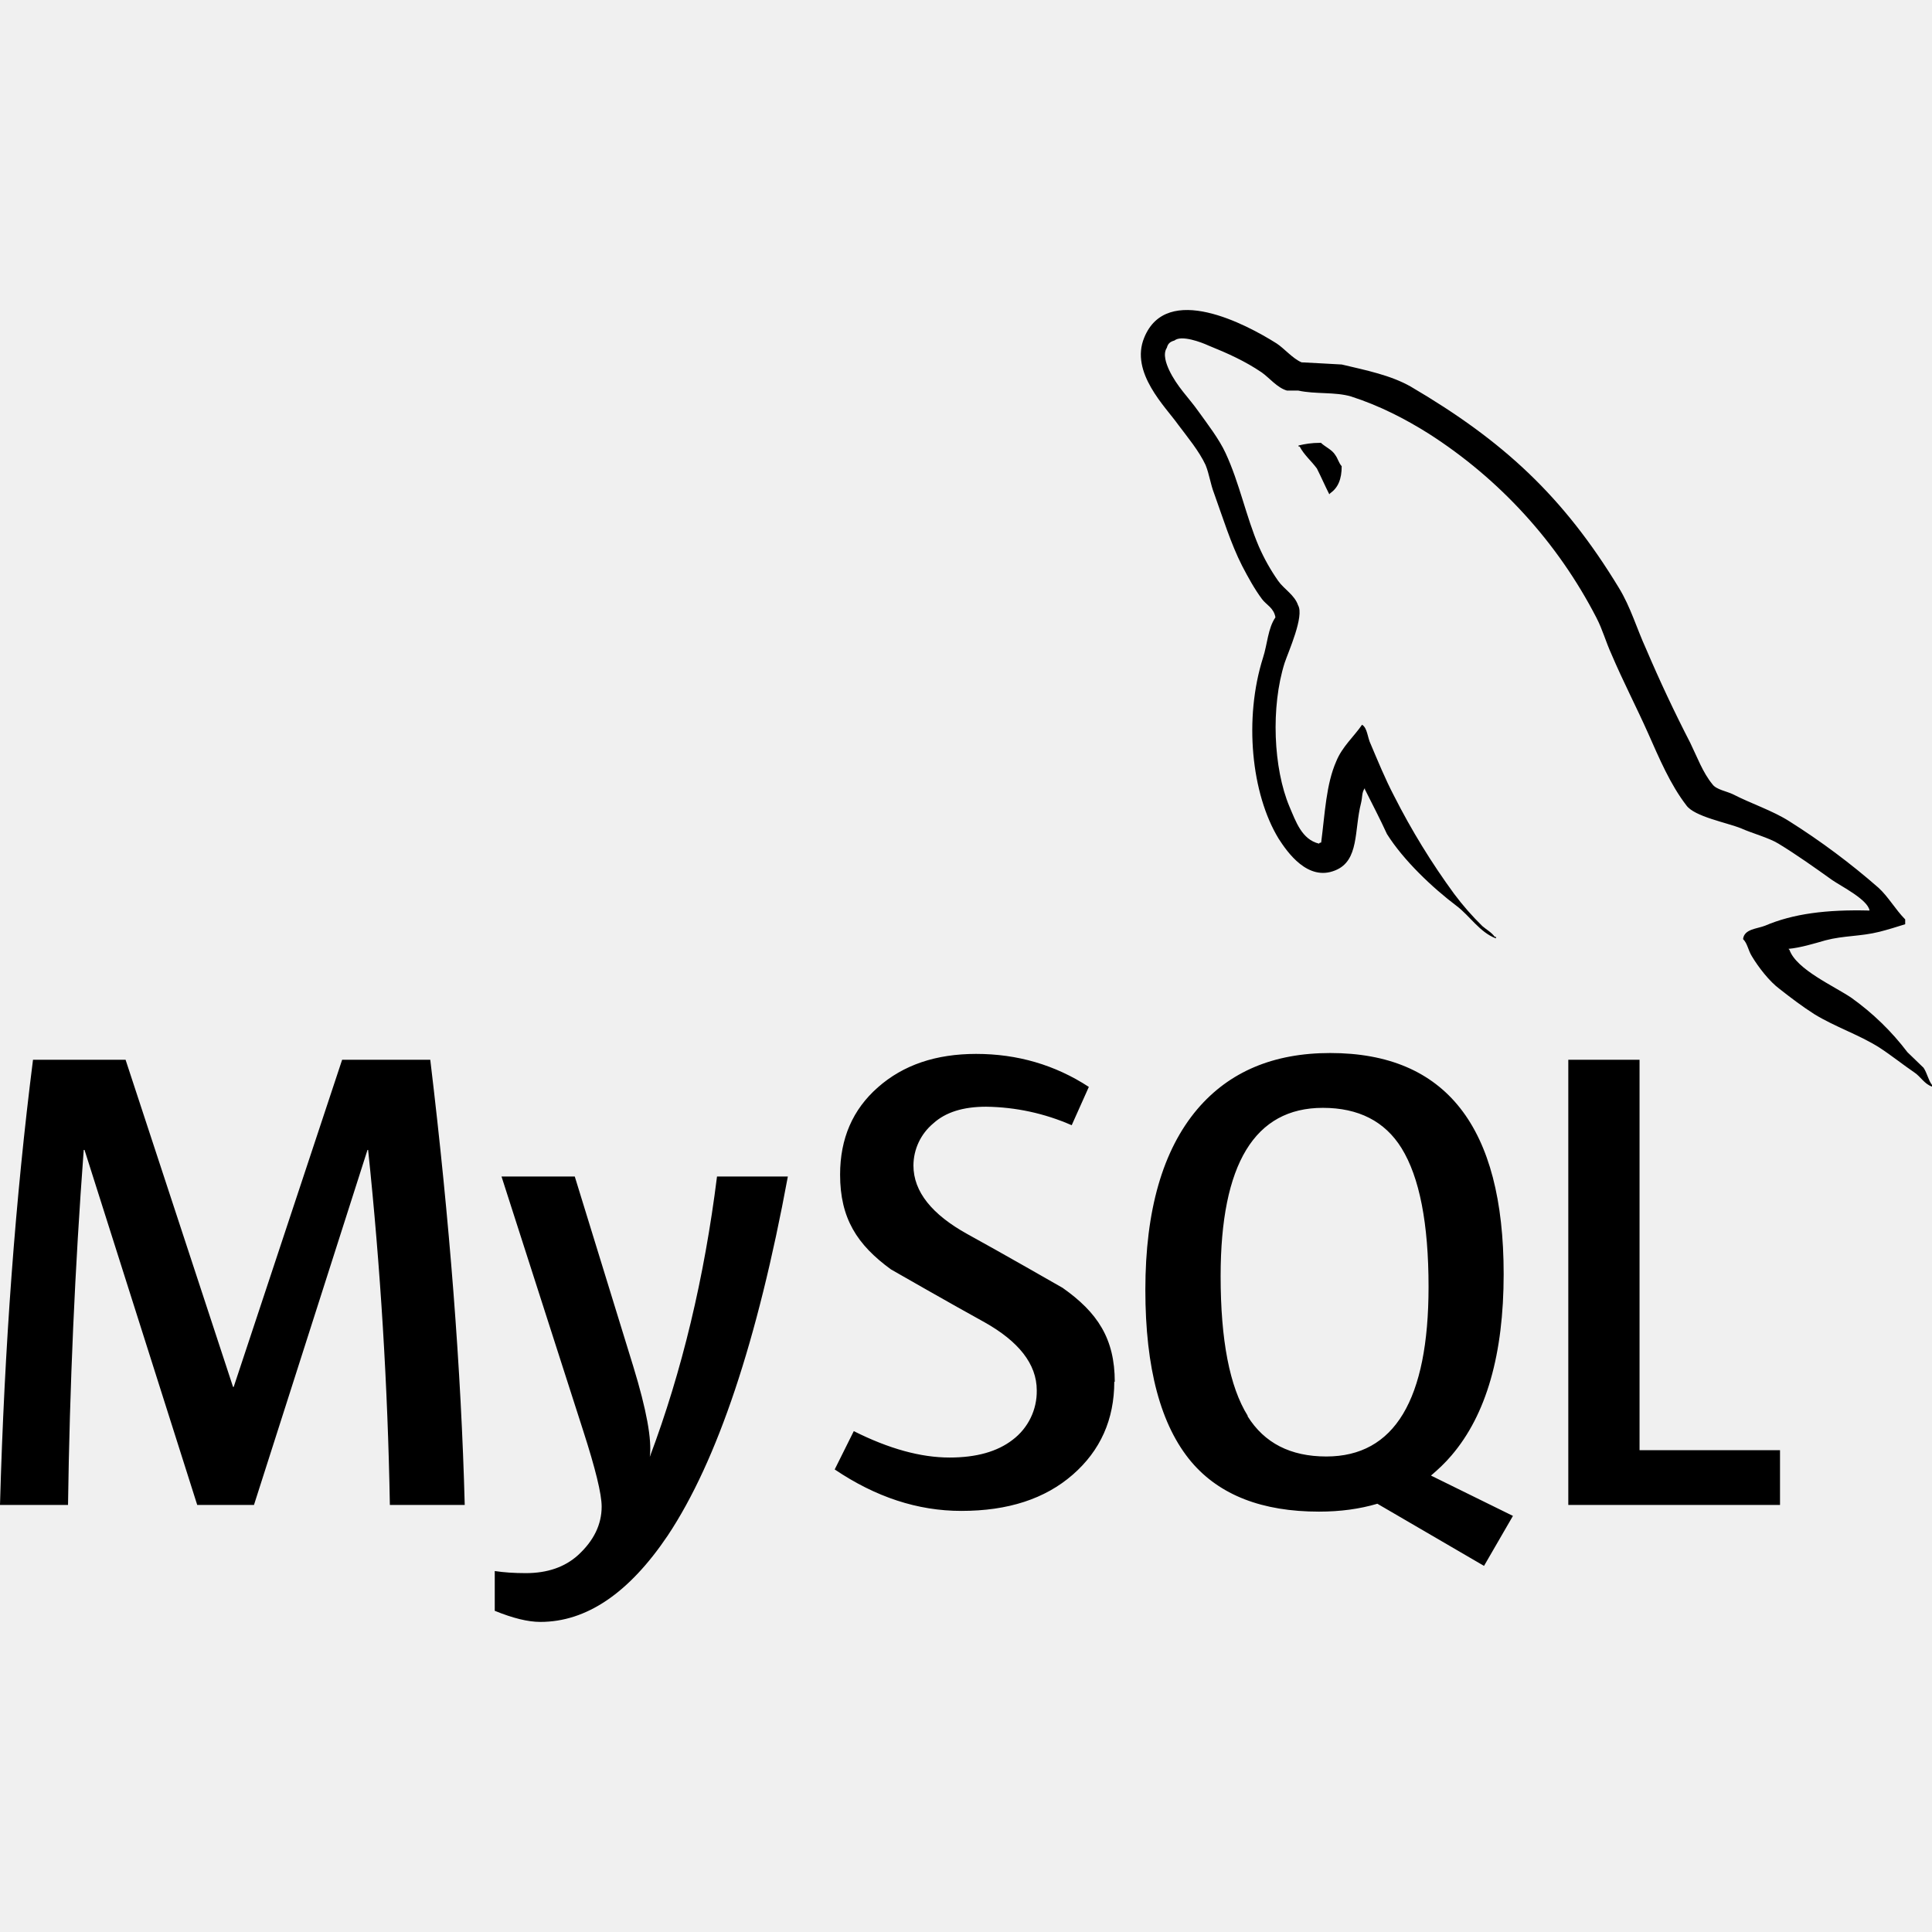
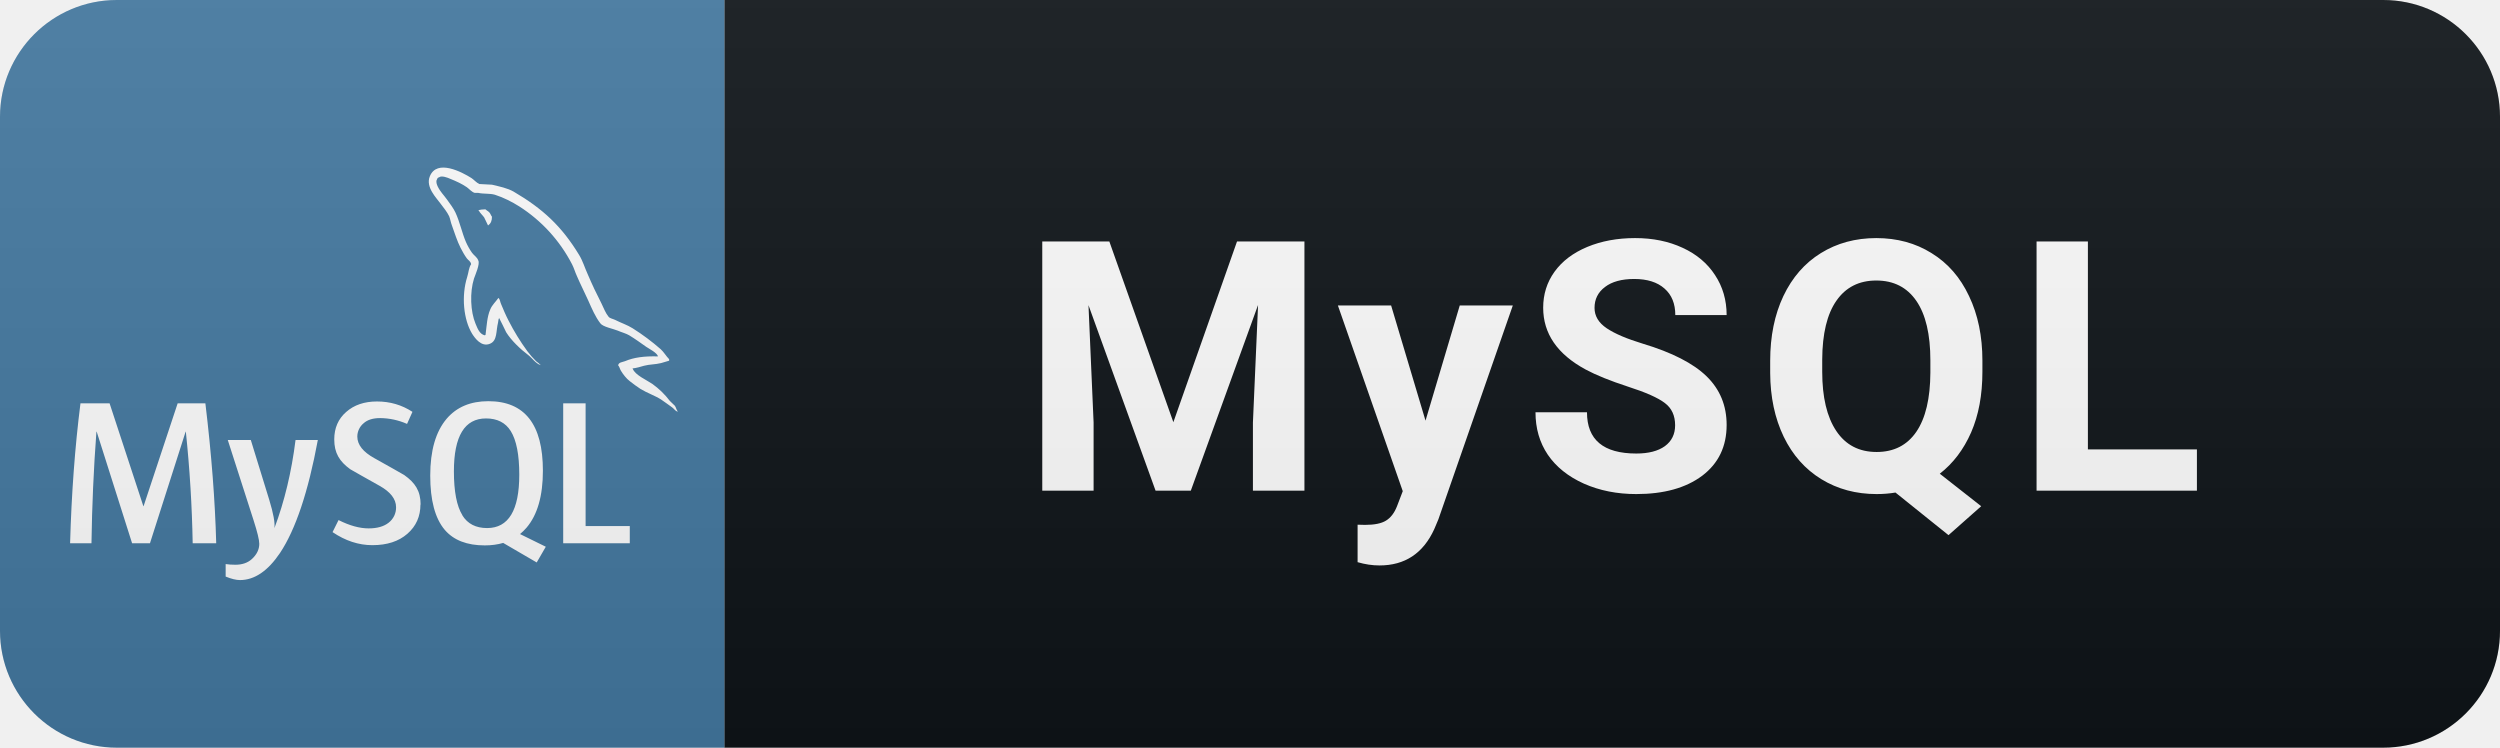
- <svg xmlns="http://www.w3.org/2000/svg" role="img" viewBox="0 0 24 24">
-   <path d="M16.405 5.501c-.115 0-.193.014-.274.033v.013h.014c.054.104.146.18.214.273.054.107.1.214.154.32l.014-.015c.094-.066.14-.172.14-.333-.04-.047-.046-.094-.08-.14-.04-.067-.126-.1-.18-.153zM5.77 18.695h-.927a50.854 50.854 0 00-.27-4.41h-.008l-1.41 4.41H2.45l-1.4-4.41h-.01a72.892 72.892 0 00-.195 4.41H0c.055-1.966.192-3.81.41-5.53h1.15l1.335 4.064h.008l1.347-4.064h1.095c.242 2.015.384 3.86.428 5.53zm4.017-4.08c-.378 2.045-.876 3.533-1.492 4.46-.482.716-1.01 1.073-1.583 1.073-.153 0-.34-.046-.566-.138v-.494c.11.017.24.026.386.026.268 0 .483-.075.647-.222.197-.18.295-.382.295-.605 0-.155-.077-.47-.23-.944L6.23 14.615h.91l.727 2.36c.164.536.233.91.205 1.123.4-1.064.678-2.227.835-3.483zm12.325 4.08h-2.63v-5.53h.885v4.85h1.745zm-3.32.135l-1.016-.5c.09-.076.177-.158.255-.25.433-.506.648-1.258.648-2.253 0-1.83-.718-2.746-2.155-2.746-.704 0-1.254.232-1.65.697-.43.508-.646 1.256-.646 2.245 0 .972.19 1.686.574 2.14.35.41.877.615 1.583.615.264 0 .506-.033.725-.098l1.325.772.36-.622zM15.5 17.588c-.225-.36-.337-.94-.337-1.736 0-1.393.424-2.09 1.27-2.09.443 0 .77.167.977.5.224.362.336.936.336 1.723 0 1.404-.424 2.108-1.27 2.108-.445 0-.77-.167-.978-.5zm-1.658-.425c0 .47-.172.856-.516 1.156-.344.3-.803.45-1.384.45-.543 0-1.064-.172-1.573-.515l.237-.476c.438.22.833.328 1.19.328.332 0 .593-.073.783-.22a.754.754 0 00.3-.615c0-.33-.23-.61-.648-.845-.388-.213-1.163-.657-1.163-.657-.422-.307-.632-.636-.632-1.177 0-.45.157-.81.47-1.085.315-.278.72-.415 1.22-.415.512 0 .98.136 1.4.41l-.213.476a2.726 2.726 0 00-1.064-.23c-.283 0-.502.068-.654.206a.685.685 0 00-.248.524c0 .328.234.61.666.85.393.215 1.187.67 1.187.67.433.305.648.63.648 1.168zm9.382-5.852c-.535-.014-.95.04-1.297.188-.1.04-.26.04-.274.167.055.053.063.14.11.214.08.134.218.313.346.407.14.11.28.216.427.31.26.16.555.255.81.416.145.094.293.213.44.313.073.05.12.14.214.172v-.02c-.046-.06-.06-.147-.105-.214-.067-.067-.134-.127-.2-.193a3.223 3.223 0 00-.695-.675c-.214-.146-.682-.35-.77-.595l-.013-.014c.146-.013.32-.066.46-.106.227-.06.435-.047.67-.106.106-.027.213-.06.32-.094v-.06c-.12-.12-.21-.283-.334-.395a8.867 8.867 0 00-1.104-.823c-.21-.134-.476-.22-.697-.334-.08-.04-.214-.06-.26-.127-.12-.146-.19-.34-.275-.514a17.69 17.69 0 01-.547-1.163c-.12-.262-.193-.523-.34-.763-.69-1.137-1.437-1.826-2.586-2.5-.247-.14-.543-.2-.856-.274-.167-.008-.334-.02-.5-.027-.11-.047-.216-.174-.31-.235-.38-.24-1.364-.76-1.644-.072-.18.434.267.862.422 1.082.115.153.26.328.34.5.047.116.06.235.107.356.106.294.207.622.347.897.073.14.153.287.247.413.054.073.146.107.167.227-.094.136-.1.334-.154.5-.24.757-.146 1.693.194 2.25.107.166.362.534.703.393.3-.12.234-.5.32-.835.02-.08.007-.133.048-.187v.015c.094.188.188.367.274.555.206.328.566.668.867.895.16.12.287.328.487.402v-.02h-.015c-.043-.058-.1-.086-.154-.133a3.445 3.445 0 01-.35-.4 8.76 8.76 0 01-.747-1.218c-.11-.21-.202-.436-.29-.643-.04-.08-.04-.2-.107-.24-.1.146-.247.273-.32.453-.127.288-.14.642-.188 1.01-.027.007-.014 0-.027.014-.214-.052-.287-.274-.367-.46-.2-.475-.233-1.238-.06-1.785.047-.14.247-.582.167-.716-.042-.127-.174-.2-.247-.303a2.478 2.478 0 01-.24-.427c-.16-.374-.24-.788-.414-1.162-.08-.173-.22-.354-.334-.513-.127-.18-.267-.307-.368-.52-.033-.073-.08-.194-.027-.274.014-.054.042-.075.094-.09.088-.072.335.022.422.062.247.1.455.194.662.334.094.066.195.193.315.226h.14c.214.047.455.014.655.073.355.114.675.28.962.46a5.953 5.953 0 012.085 2.286c.08.154.115.295.188.455.14.33.313.663.455.982.14.315.275.636.476.897.1.14.502.213.682.286.133.06.34.115.46.188.23.14.454.3.67.454.11.076.443.243.463.378z" />
+ <svg xmlns="http://www.w3.org/2000/svg" width="107" height="32" viewBox="0 0 107 32" fill="none">
+   <path d="M102 0H31V32H102C104.761 32 107 29.761 107 27V5C107 2.239 104.761 0 102 0Z" fill="#0F1418" />
+   <path d="M31 0H5C2.239 0 0 2.239 0 5V27C0 29.761 2.239 32 5 32H31V0Z" fill="#4479A1" />
+   <path d="M20.772 8.959C20.648 8.959 20.563 8.975 20.475 8.995V9.009H20.49C20.549 9.122 20.649 9.204 20.722 9.305C20.781 9.421 20.831 9.537 20.889 9.652L20.904 9.635C21.006 9.564 21.056 9.449 21.056 9.275C21.013 9.224 21.006 9.173 20.969 9.123C20.926 9.05 20.833 9.015 20.774 8.957L20.772 8.959ZM9.251 23.253H8.247C8.218 21.657 8.121 20.063 7.954 18.475H7.945L6.418 23.253H5.654L4.138 18.475H4.127C4.008 20.065 3.938 21.659 3.915 23.253H3C3.06 21.123 3.208 19.125 3.444 17.262H4.69L6.136 21.665H6.145L7.604 17.262H8.79C9.053 19.445 9.206 21.444 9.254 23.253H9.251ZM13.603 18.833C13.193 21.048 12.654 22.66 11.986 23.665C11.464 24.44 10.892 24.827 10.271 24.827C10.106 24.827 9.903 24.777 9.658 24.677V24.142C9.777 24.161 9.918 24.171 10.076 24.171C10.367 24.171 10.6 24.089 10.777 23.93C10.991 23.735 11.097 23.516 11.097 23.275C11.097 23.107 11.013 22.765 10.848 22.252L9.749 18.833H10.735L11.523 21.39C11.7 21.97 11.775 22.375 11.745 22.606C12.178 21.453 12.479 20.194 12.649 18.833H13.603ZM26.955 23.253H24.105V17.262H25.064V22.516H26.955V23.253ZM23.358 23.399L22.257 22.858C22.355 22.775 22.449 22.686 22.534 22.587C23.003 22.038 23.236 21.224 23.236 20.146C23.236 18.163 22.458 17.171 20.901 17.171C20.138 17.171 19.543 17.422 19.113 17.926C18.648 18.477 18.414 19.287 18.414 20.358C18.414 21.411 18.619 22.185 19.035 22.677C19.415 23.121 19.986 23.343 20.75 23.343C21.036 23.343 21.299 23.307 21.536 23.237L22.971 24.073L23.361 23.399H23.358ZM19.792 22.054C19.548 21.664 19.427 21.035 19.427 20.173C19.427 18.664 19.886 17.909 20.802 17.909C21.282 17.909 21.637 18.09 21.861 18.451C22.104 18.843 22.225 19.465 22.225 20.317C22.225 21.838 21.765 22.601 20.849 22.601C20.367 22.601 20.015 22.42 19.79 22.059L19.792 22.054ZM17.995 21.593C17.995 22.102 17.809 22.521 17.436 22.846C17.064 23.171 16.567 23.333 15.937 23.333C15.349 23.333 14.784 23.147 14.233 22.775L14.49 22.259C14.964 22.498 15.392 22.615 15.779 22.615C16.139 22.615 16.421 22.536 16.627 22.377C16.73 22.299 16.813 22.198 16.87 22.082C16.926 21.967 16.954 21.839 16.952 21.71C16.952 21.353 16.703 21.049 16.25 20.795C15.83 20.564 14.99 20.083 14.99 20.083C14.533 19.75 14.306 19.394 14.306 18.808C14.306 18.32 14.476 17.93 14.815 17.633C15.156 17.331 15.595 17.183 16.137 17.183C16.691 17.183 17.198 17.33 17.653 17.627L17.422 18.143C17.059 17.983 16.667 17.898 16.27 17.894C15.963 17.894 15.726 17.967 15.561 18.117C15.478 18.186 15.41 18.273 15.364 18.371C15.318 18.469 15.293 18.576 15.293 18.684C15.293 19.04 15.546 19.345 16.014 19.605C16.44 19.838 17.3 20.331 17.3 20.331C17.769 20.662 18.002 21.014 18.002 21.596L17.995 21.593ZM28.159 15.254C27.58 15.238 27.13 15.297 26.754 15.457C26.646 15.501 26.473 15.501 26.457 15.638C26.517 15.696 26.526 15.79 26.577 15.87C26.663 16.015 26.813 16.209 26.951 16.311C27.103 16.43 27.255 16.545 27.414 16.647C27.696 16.82 28.015 16.923 28.291 17.097C28.449 17.199 28.609 17.328 28.768 17.436C28.847 17.491 28.898 17.588 29 17.623V17.601C28.95 17.536 28.935 17.442 28.886 17.369C28.814 17.297 28.741 17.232 28.67 17.16C28.457 16.88 28.203 16.633 27.917 16.429C27.685 16.271 27.178 16.05 27.082 15.784L27.068 15.769C27.227 15.755 27.415 15.698 27.567 15.654C27.813 15.589 28.038 15.604 28.293 15.54C28.407 15.51 28.523 15.475 28.639 15.438V15.373C28.509 15.243 28.412 15.066 28.277 14.945C27.902 14.617 27.503 14.319 27.081 14.053C26.854 13.908 26.566 13.815 26.326 13.691C26.24 13.648 26.095 13.626 26.045 13.554C25.915 13.396 25.839 13.185 25.747 12.997C25.534 12.584 25.336 12.164 25.154 11.737C25.024 11.453 24.945 11.171 24.786 10.911C24.038 9.679 23.229 8.932 21.984 8.202C21.717 8.051 21.396 7.986 21.057 7.905C20.876 7.897 20.695 7.884 20.515 7.876C20.396 7.825 20.281 7.688 20.18 7.622C19.768 7.362 18.702 6.798 18.398 7.544C18.203 8.014 18.688 8.477 18.856 8.716C18.98 8.881 19.137 9.071 19.224 9.257C19.275 9.383 19.289 9.512 19.34 9.643C19.455 9.962 19.564 10.317 19.716 10.615C19.795 10.766 19.882 10.926 19.983 11.062C20.042 11.141 20.142 11.178 20.164 11.308C20.062 11.455 20.056 11.67 19.997 11.85C19.738 12.67 19.839 13.684 20.208 14.287C20.324 14.467 20.6 14.866 20.969 14.713C21.294 14.583 21.223 14.171 21.316 13.808C21.338 13.722 21.323 13.664 21.368 13.606V13.622C21.47 13.826 21.572 14.02 21.665 14.223C21.888 14.579 22.278 14.947 22.604 15.193C22.777 15.323 22.915 15.548 23.132 15.628V15.607H23.115C23.069 15.544 23.007 15.514 22.948 15.463C22.811 15.328 22.684 15.183 22.569 15.029C22.264 14.612 21.994 14.171 21.76 13.71C21.641 13.482 21.541 13.238 21.446 13.013C21.403 12.927 21.403 12.797 21.33 12.753C21.222 12.911 21.062 13.049 20.983 13.244C20.846 13.556 20.832 13.94 20.78 14.338C20.75 14.346 20.765 14.338 20.75 14.353C20.519 14.297 20.439 14.056 20.353 13.855C20.136 13.34 20.1 12.514 20.288 11.921C20.339 11.77 20.555 11.291 20.469 11.146C20.423 11.008 20.28 10.929 20.201 10.817C20.099 10.672 20.012 10.517 19.941 10.355C19.768 9.95 19.681 9.501 19.493 9.096C19.406 8.909 19.254 8.712 19.131 8.54C18.993 8.345 18.842 8.208 18.732 7.977C18.696 7.898 18.645 7.767 18.703 7.68C18.718 7.622 18.748 7.599 18.805 7.583C18.9 7.505 19.168 7.606 19.262 7.65C19.529 7.758 19.755 7.86 19.979 8.012C20.081 8.083 20.19 8.221 20.32 8.256H20.472C20.704 8.307 20.965 8.272 21.182 8.335C21.566 8.459 21.913 8.639 22.224 8.834C23.182 9.446 23.961 10.3 24.483 11.31C24.569 11.477 24.607 11.63 24.686 11.803C24.838 12.161 25.025 12.521 25.179 12.867C25.331 13.208 25.477 13.556 25.695 13.839C25.803 13.99 26.239 14.069 26.434 14.149C26.578 14.214 26.802 14.273 26.932 14.352C27.181 14.504 27.424 14.677 27.658 14.844C27.777 14.926 28.138 15.107 28.159 15.254V15.254Z" fill="white" />
+   <path d="M47.48 10.336L50.22 18.07L52.944 10.336H55.83V21H53.625V18.085L53.845 13.053L50.967 21H49.458L46.587 13.06L46.806 18.085V21H44.609V10.336H47.48ZM61.012 18.004L62.477 13.075H64.748L61.562 22.23L61.386 22.648C60.912 23.683 60.131 24.201 59.042 24.201C58.735 24.201 58.422 24.154 58.105 24.061V22.457L58.427 22.465C58.827 22.465 59.125 22.404 59.321 22.282C59.521 22.16 59.677 21.957 59.789 21.674L60.038 21.022L57.262 13.075H59.54L61.012 18.004ZM71.695 18.202C71.695 17.787 71.549 17.47 71.256 17.25C70.963 17.025 70.436 16.791 69.674 16.547C68.912 16.298 68.309 16.054 67.865 15.815C66.654 15.16 66.048 14.279 66.048 13.17C66.048 12.594 66.21 12.082 66.532 11.632C66.859 11.178 67.325 10.824 67.931 10.57C68.541 10.316 69.225 10.19 69.981 10.19C70.743 10.19 71.422 10.329 72.018 10.607C72.613 10.88 73.075 11.269 73.402 11.771C73.734 12.274 73.9 12.846 73.9 13.485H71.703C71.703 12.997 71.549 12.619 71.241 12.35C70.934 12.077 70.501 11.94 69.945 11.94C69.408 11.94 68.99 12.055 68.692 12.284C68.394 12.509 68.246 12.807 68.246 13.178C68.246 13.524 68.419 13.815 68.766 14.049C69.117 14.284 69.632 14.503 70.311 14.709C71.561 15.085 72.472 15.551 73.043 16.107C73.614 16.664 73.9 17.357 73.9 18.188C73.9 19.11 73.551 19.835 72.853 20.363C72.154 20.885 71.214 21.146 70.033 21.146C69.212 21.146 68.465 20.998 67.791 20.7C67.118 20.397 66.603 19.984 66.246 19.462C65.894 18.939 65.719 18.334 65.719 17.645H67.923C67.923 18.822 68.626 19.411 70.033 19.411C70.555 19.411 70.963 19.306 71.256 19.096C71.549 18.881 71.695 18.583 71.695 18.202ZM84.847 15.91C84.847 16.906 84.685 17.773 84.363 18.51C84.041 19.242 83.594 19.831 83.023 20.275L84.795 21.666L83.396 22.904L81.126 21.081C80.867 21.125 80.599 21.146 80.32 21.146C79.436 21.146 78.648 20.934 77.954 20.509C77.261 20.084 76.724 19.479 76.343 18.693C75.962 17.902 75.769 16.994 75.764 15.968V15.441C75.764 14.391 75.953 13.468 76.328 12.672C76.709 11.872 77.244 11.259 77.932 10.834C78.626 10.404 79.417 10.19 80.305 10.19C81.194 10.19 81.983 10.404 82.671 10.834C83.365 11.259 83.899 11.872 84.275 12.672C84.656 13.468 84.847 14.389 84.847 15.434V15.91ZM82.62 15.426C82.62 14.308 82.42 13.459 82.019 12.877C81.619 12.296 81.048 12.006 80.305 12.006C79.568 12.006 78.999 12.294 78.599 12.87C78.199 13.441 77.996 14.281 77.991 15.39V15.91C77.991 16.998 78.191 17.843 78.592 18.444C78.992 19.044 79.568 19.345 80.32 19.345C81.057 19.345 81.624 19.057 82.019 18.48C82.415 17.899 82.615 17.055 82.62 15.946V15.426ZM89.362 19.235H94.028V21H87.165V10.336H89.362V19.235Z" fill="white" />
+   <path d="M102 0H5C2.239 0 0 2.239 0 5V27C0 29.761 2.239 32 5 32H102C104.761 32 107 29.761 107 27V5C107 2.239 104.761 0 102 0Z" fill="url(#paint0_linear)" />
+   <defs>
+     <linearGradient id="paint0_linear" x1="0" y1="0" x2="0" y2="32" gradientUnits="userSpaceOnUse">
+       <stop stop-color="#BBBBBB" stop-opacity="0.1" />
+       <stop offset="1" stop-opacity="0.1" />
+     </linearGradient>
+   </defs>
</svg>
